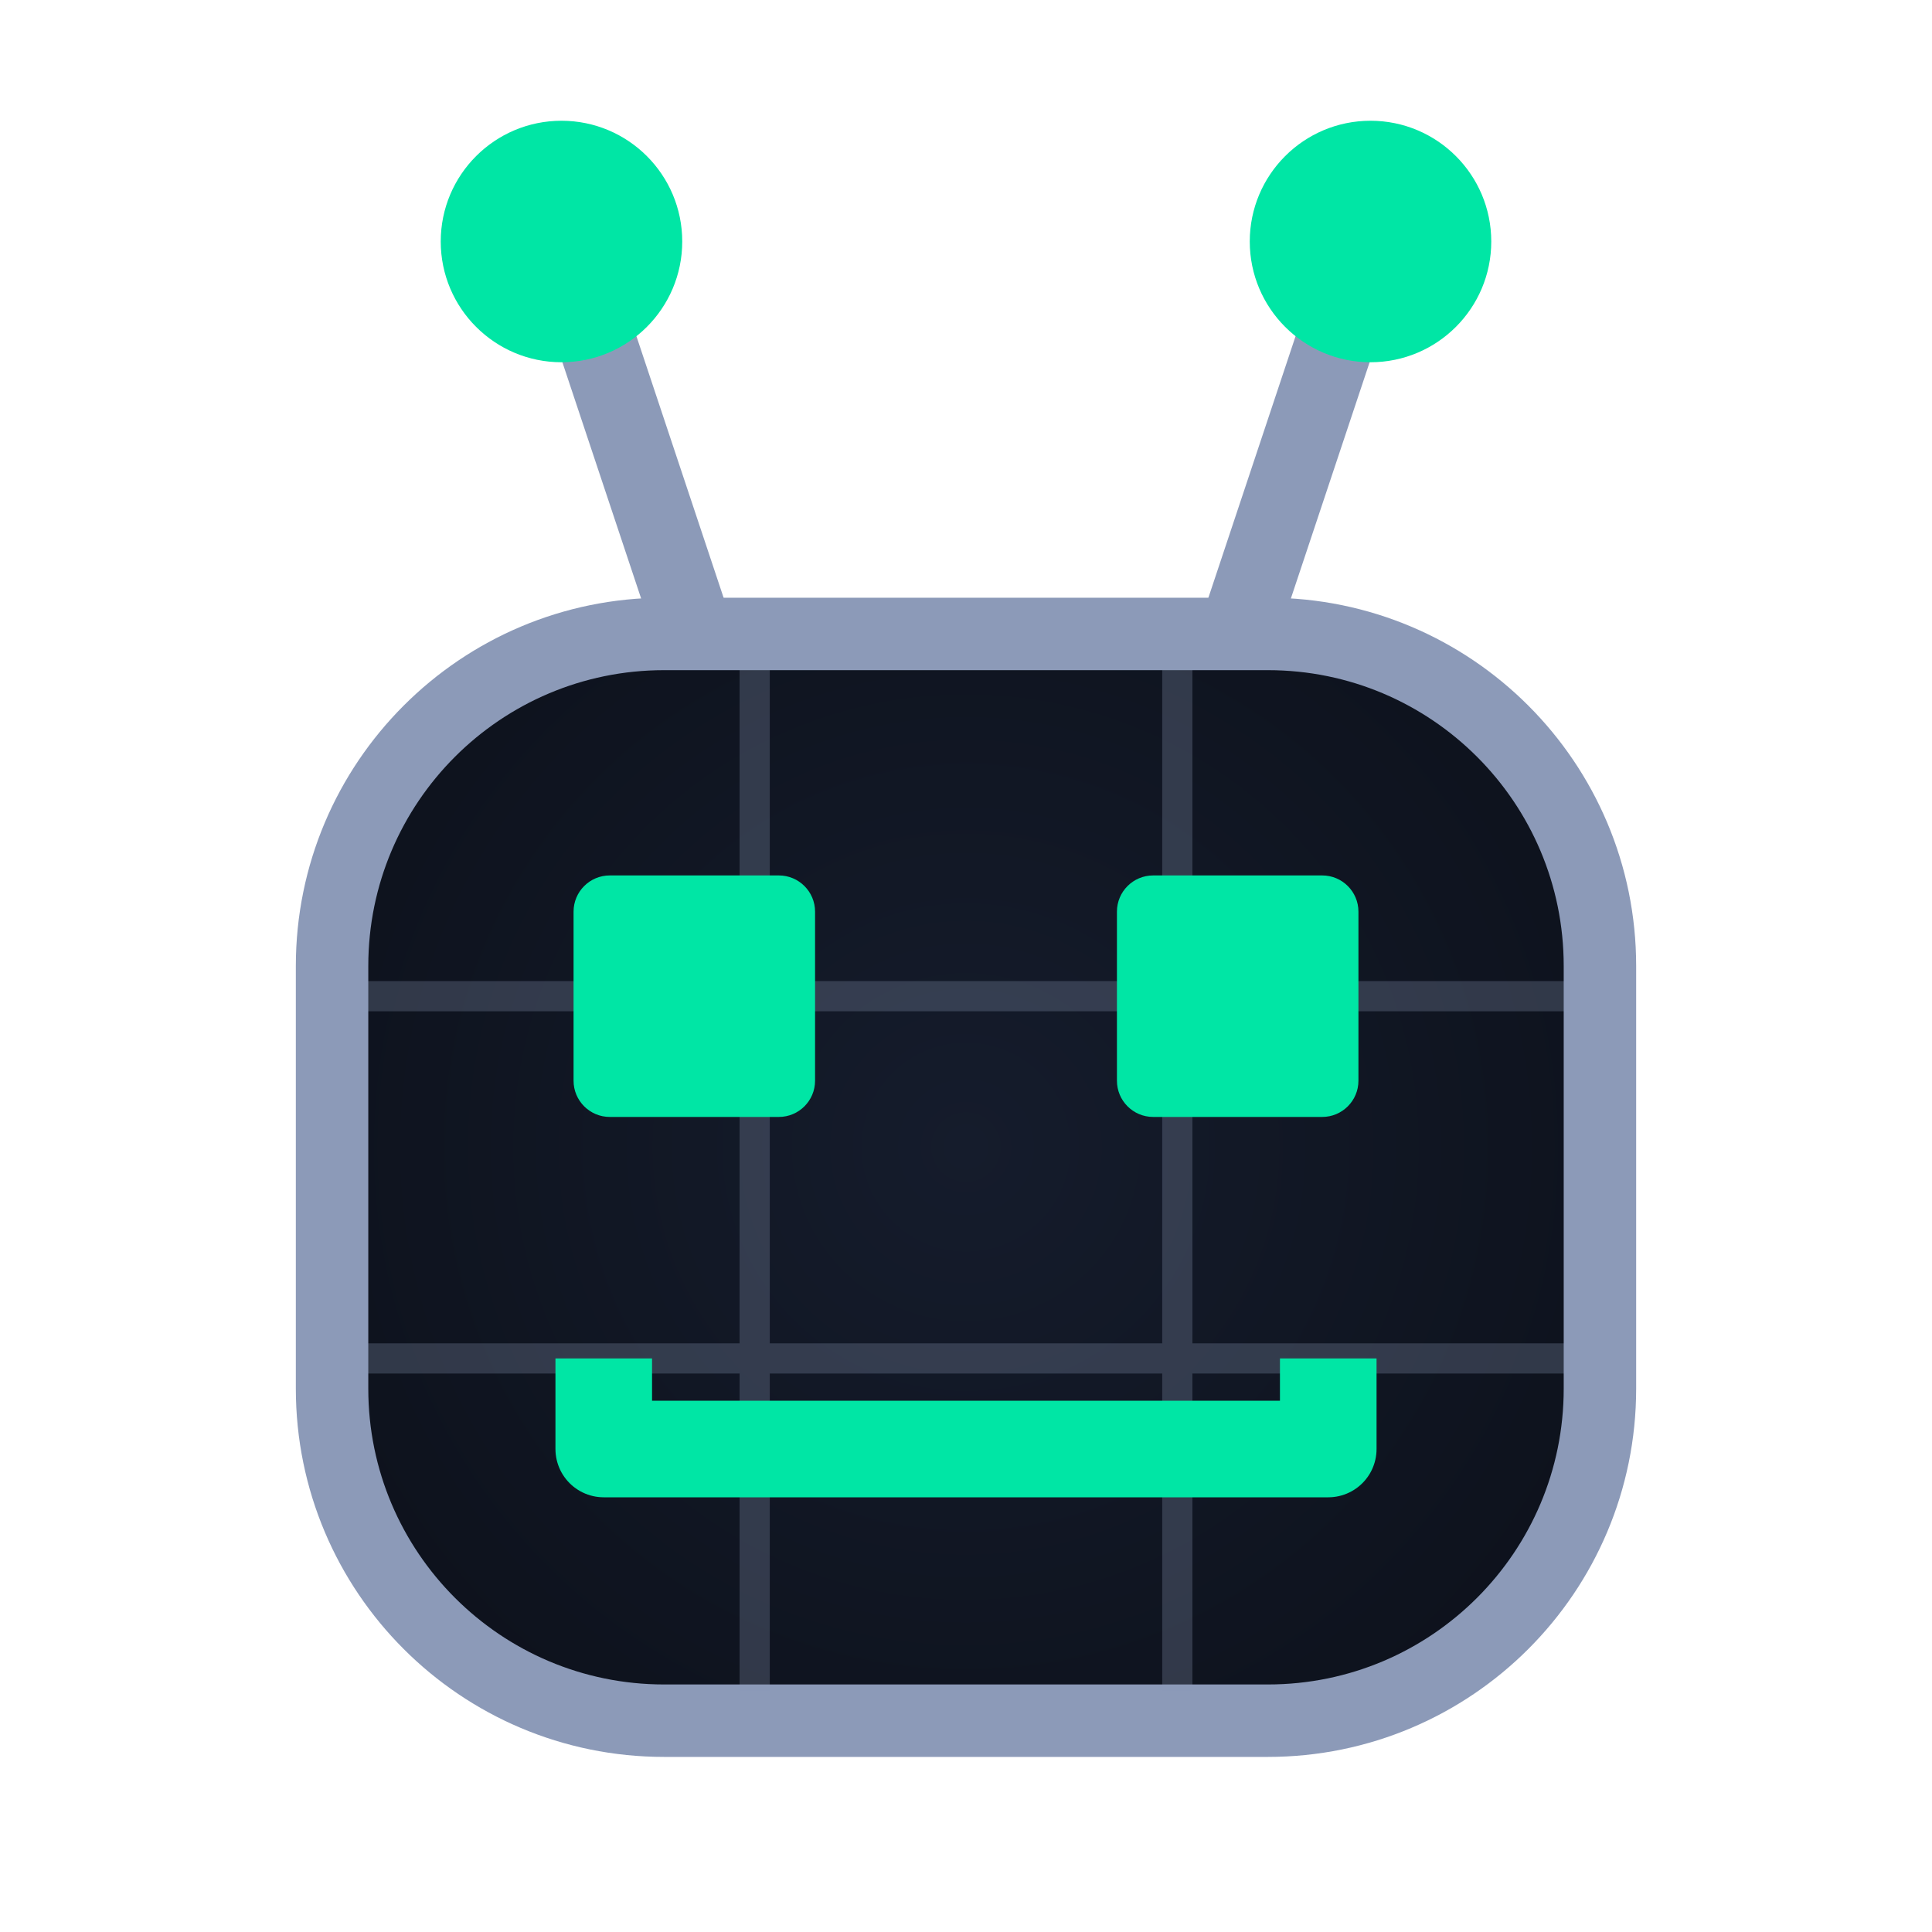
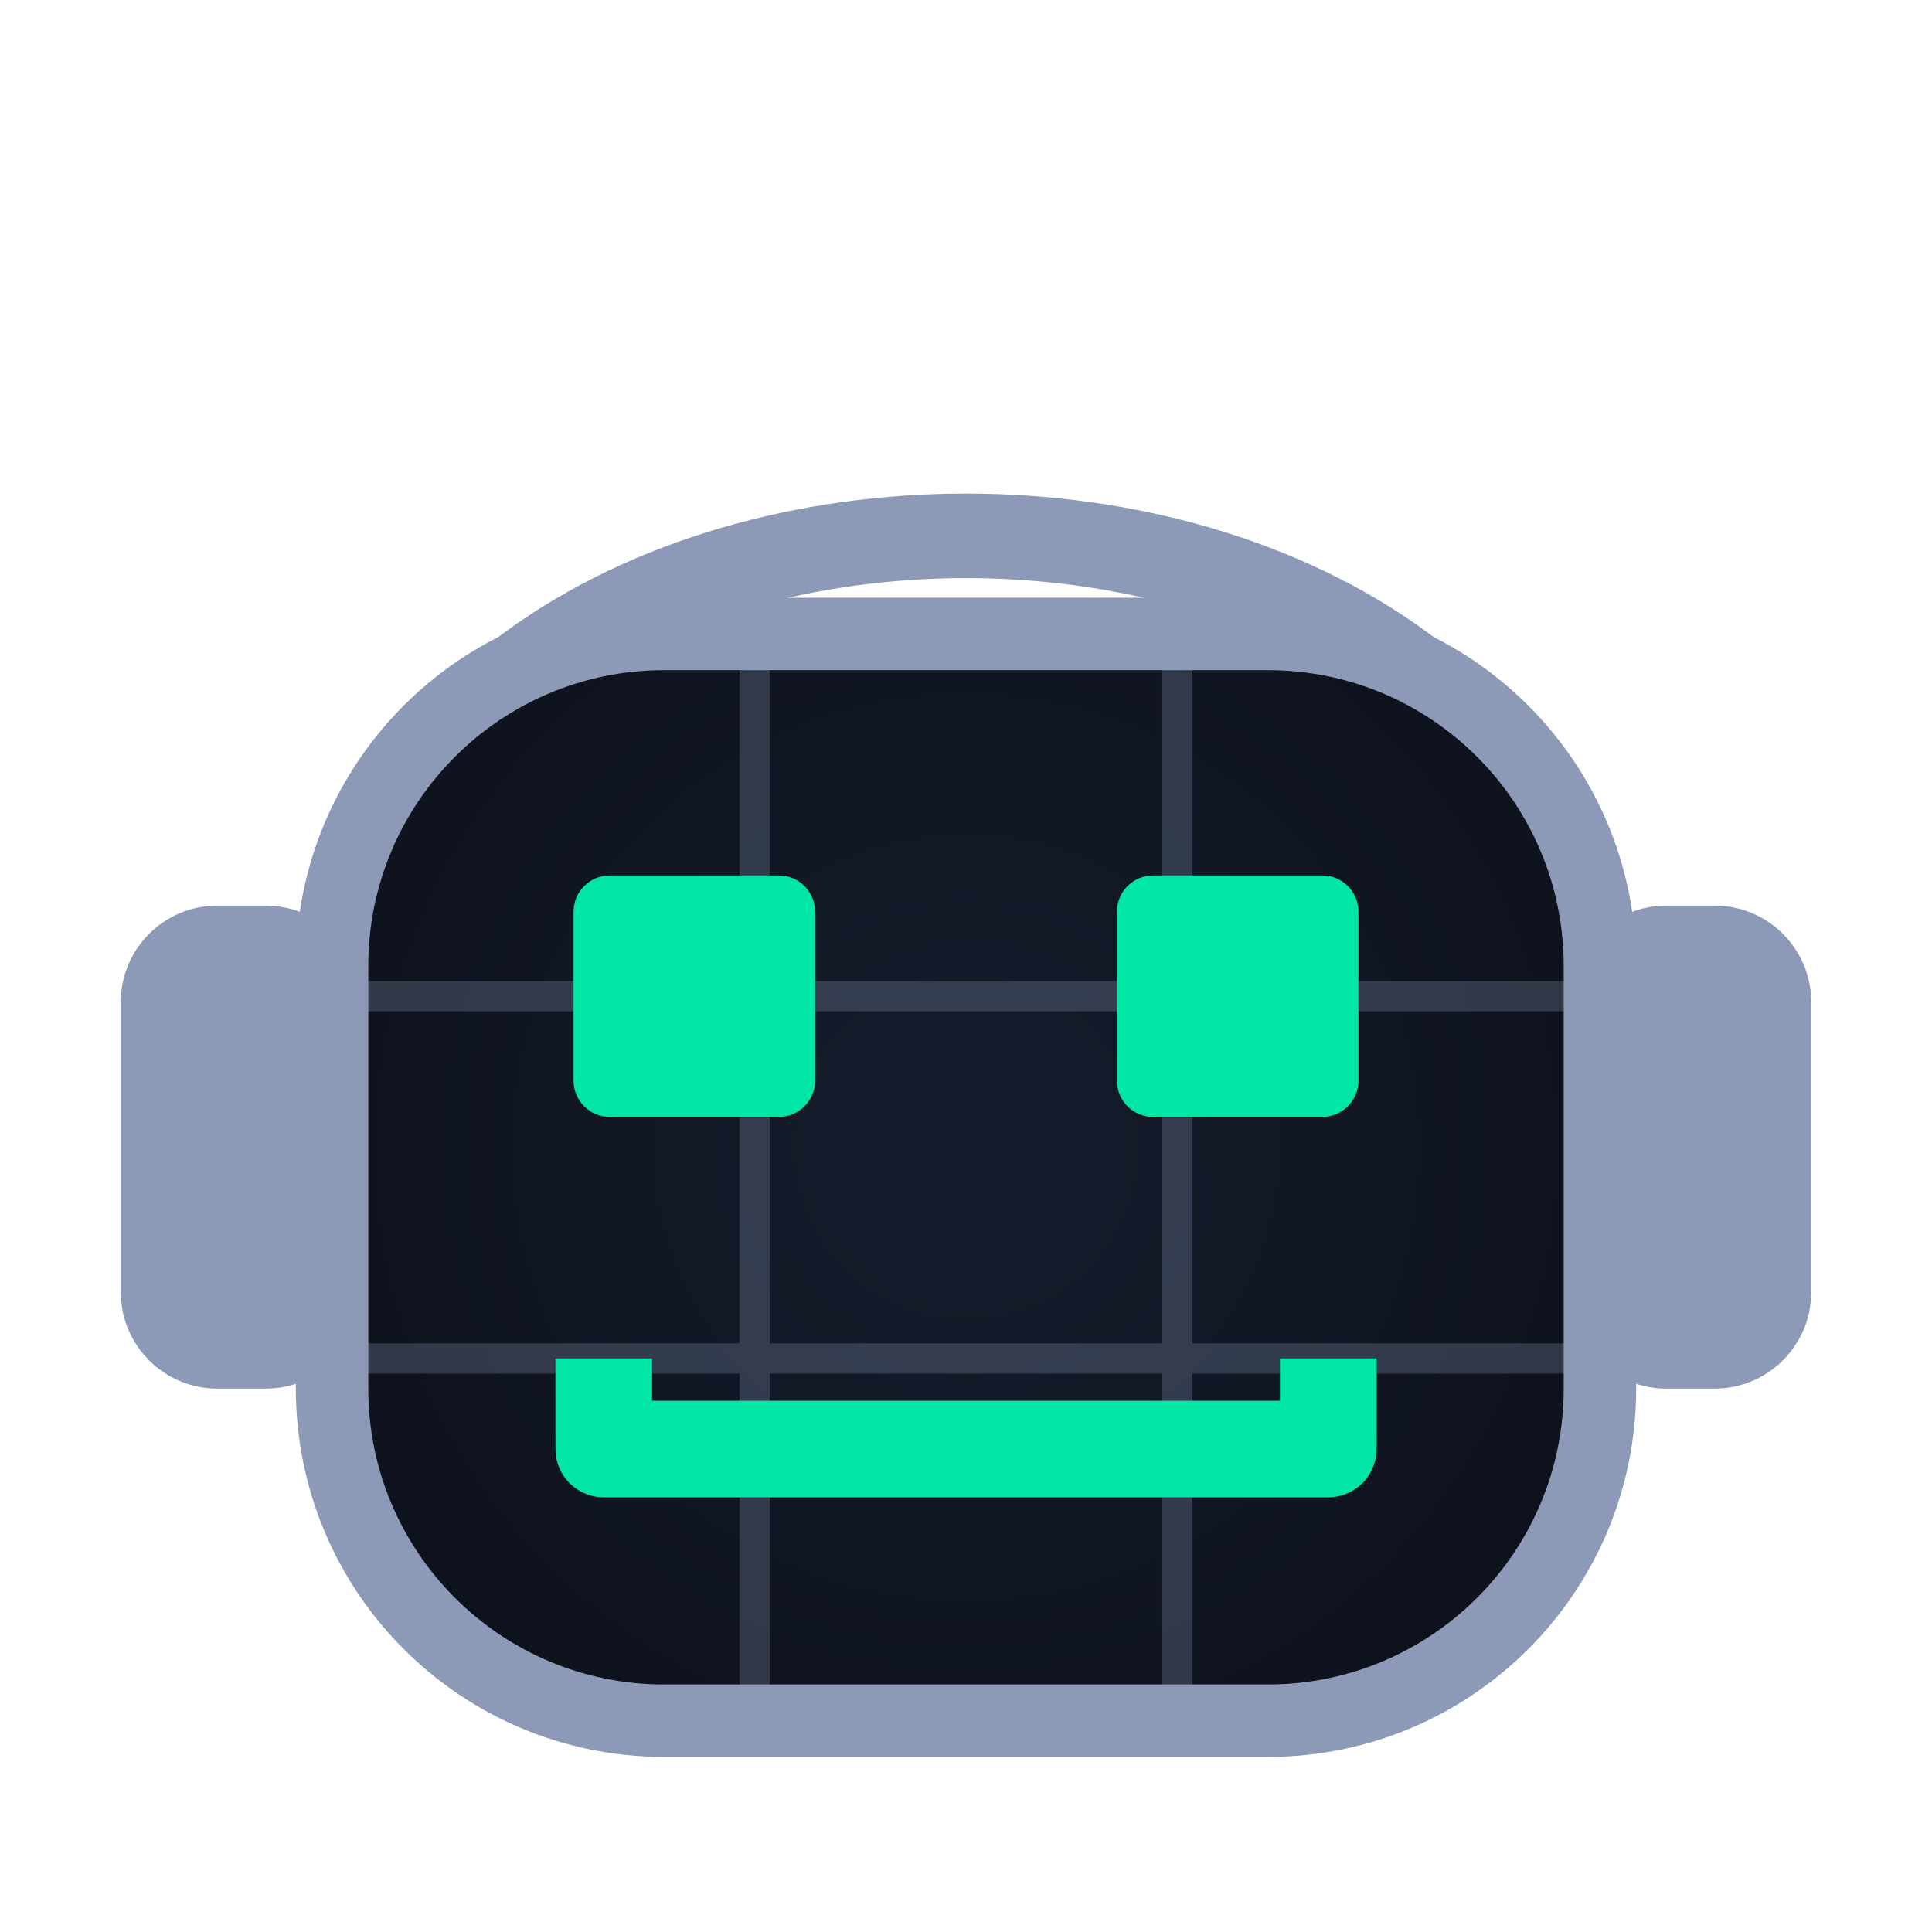
<svg xmlns="http://www.w3.org/2000/svg" role="img" aria-label="Mint OS" viewBox="0 0 32 32" width="32" height="32">
  <defs>
    <radialGradient id="p" cx="16" cy="19" r="15" gradientUnits="userSpaceOnUse">
      <stop offset="0" stop-color="#151C2C" />
      <stop offset="1" stop-color="#0B0F18" />
    </radialGradient>
  </defs>
-   <path d="M11.5 10.5L9.5 4.5M20.5 10.5L22.5 4.5" stroke="#8C9AB8" stroke-width="1.3" stroke-linecap="round" />
-   <circle cx="9.3" cy="4" r="2" fill="#00E6A5" />
-   <circle cx="22.7" cy="4" r="2" fill="#00E6A5" />
+   <path d="M5.5 17.5C5.5 6 26.5 6 26.5 17.5" fill="none" stroke="#8C9AB8" stroke-width="1.4" />
+   <rect x="2" y="15" width="4" height="8" rx="1.6" fill="#8C9AB8" />
+   <rect x="26" y="15" width="4" height="8" rx="1.6" fill="#8C9AB8" />
  <rect x="5.5" y="10.5" width="21" height="18" rx="5.5" fill="url(#p)" stroke="#8C9AB8" stroke-width="1.2" />
  <path d="M12.5 11V28M19.5 11V28M6 16.5H26M6 22.5H26" stroke="#8C9AB8" stroke-width=".5" opacity=".28" />
  <rect x="9.5" y="14.5" width="4" height="4" rx=".6" fill="#00E6A5" />
  <rect x="18.5" y="14.5" width="4" height="4" rx=".6" fill="#00E6A5" />
  <path d="M10 22.5V24H22V22.5" fill="none" stroke="#00E6A5" stroke-width="1.6" stroke-linejoin="round" />
</svg>
